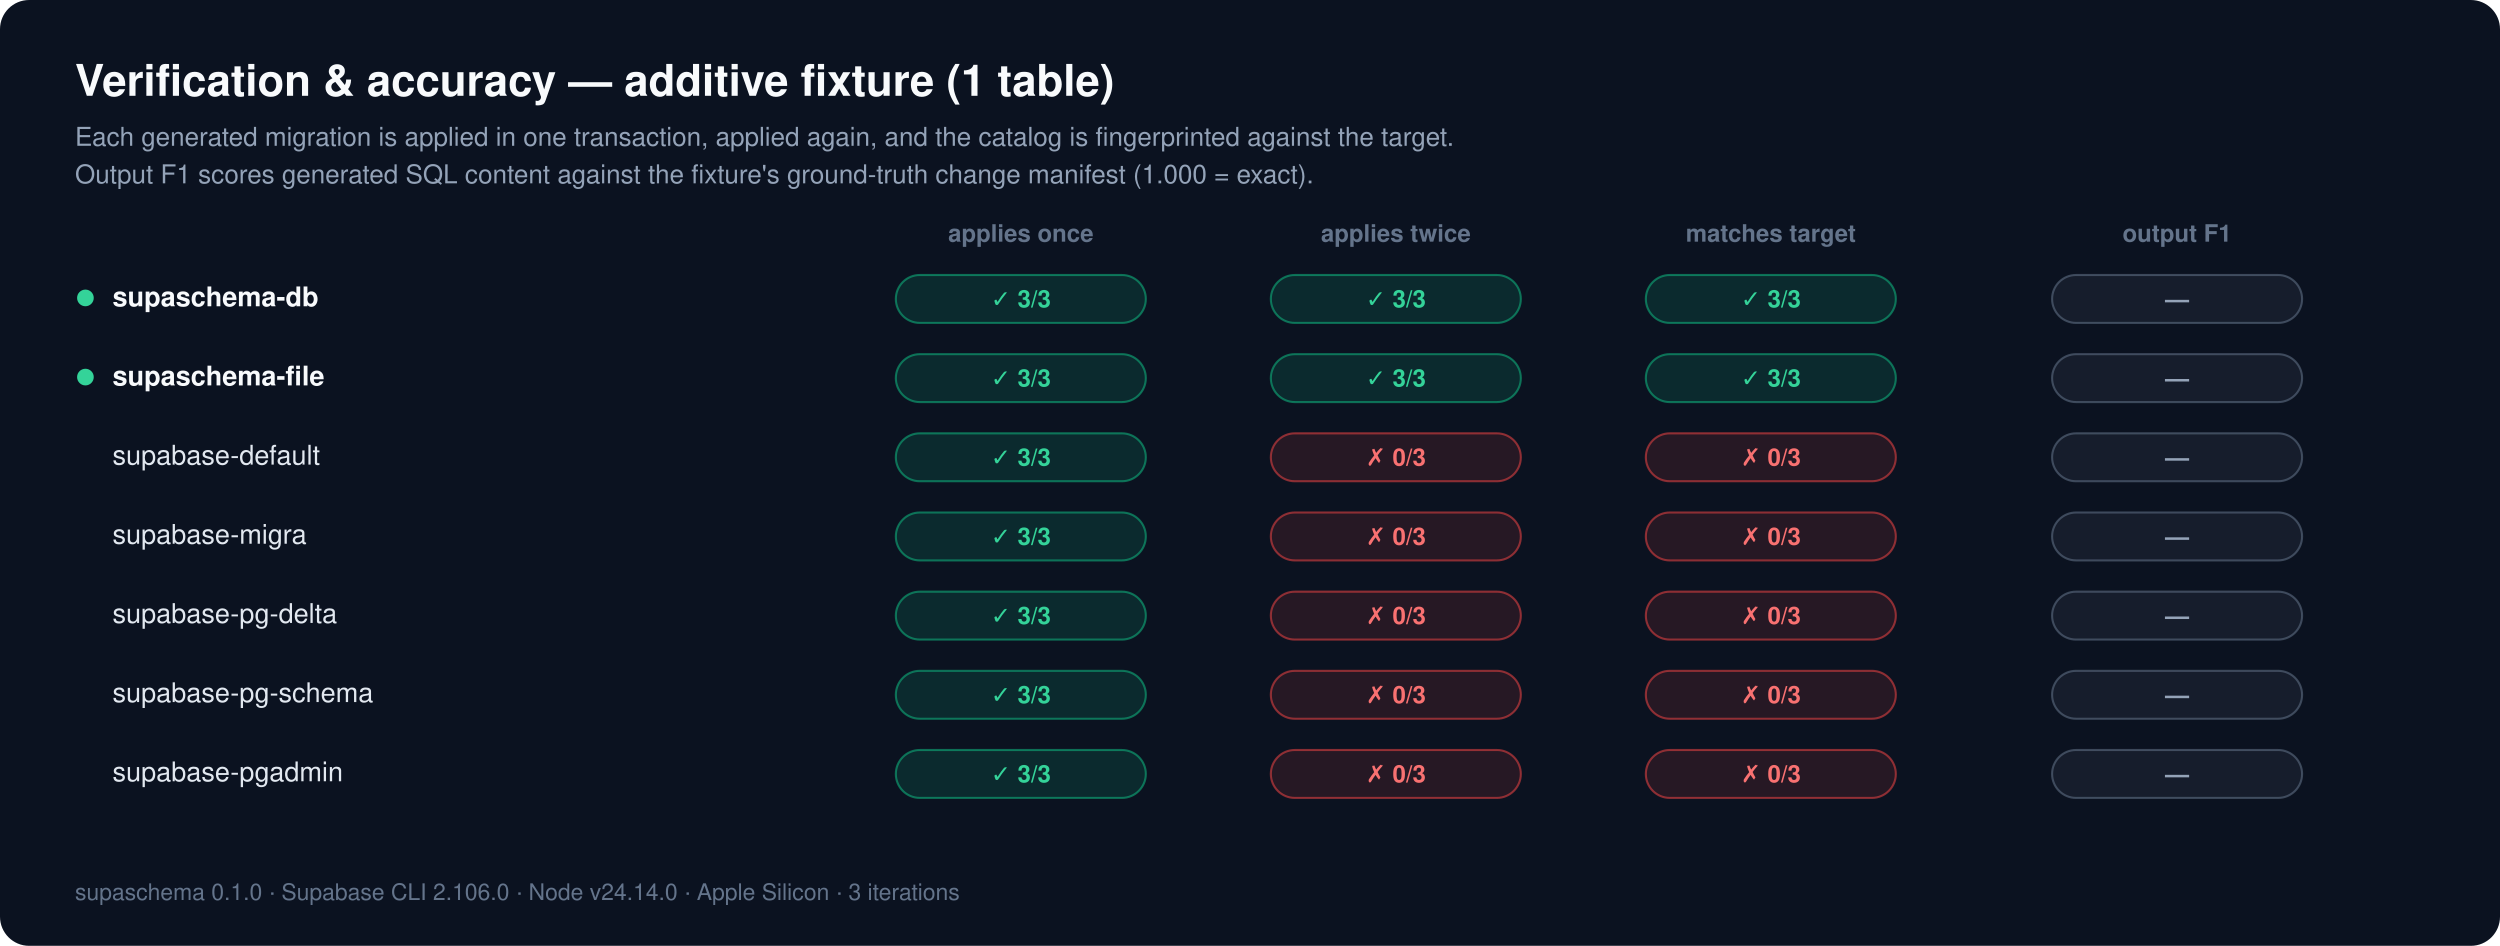
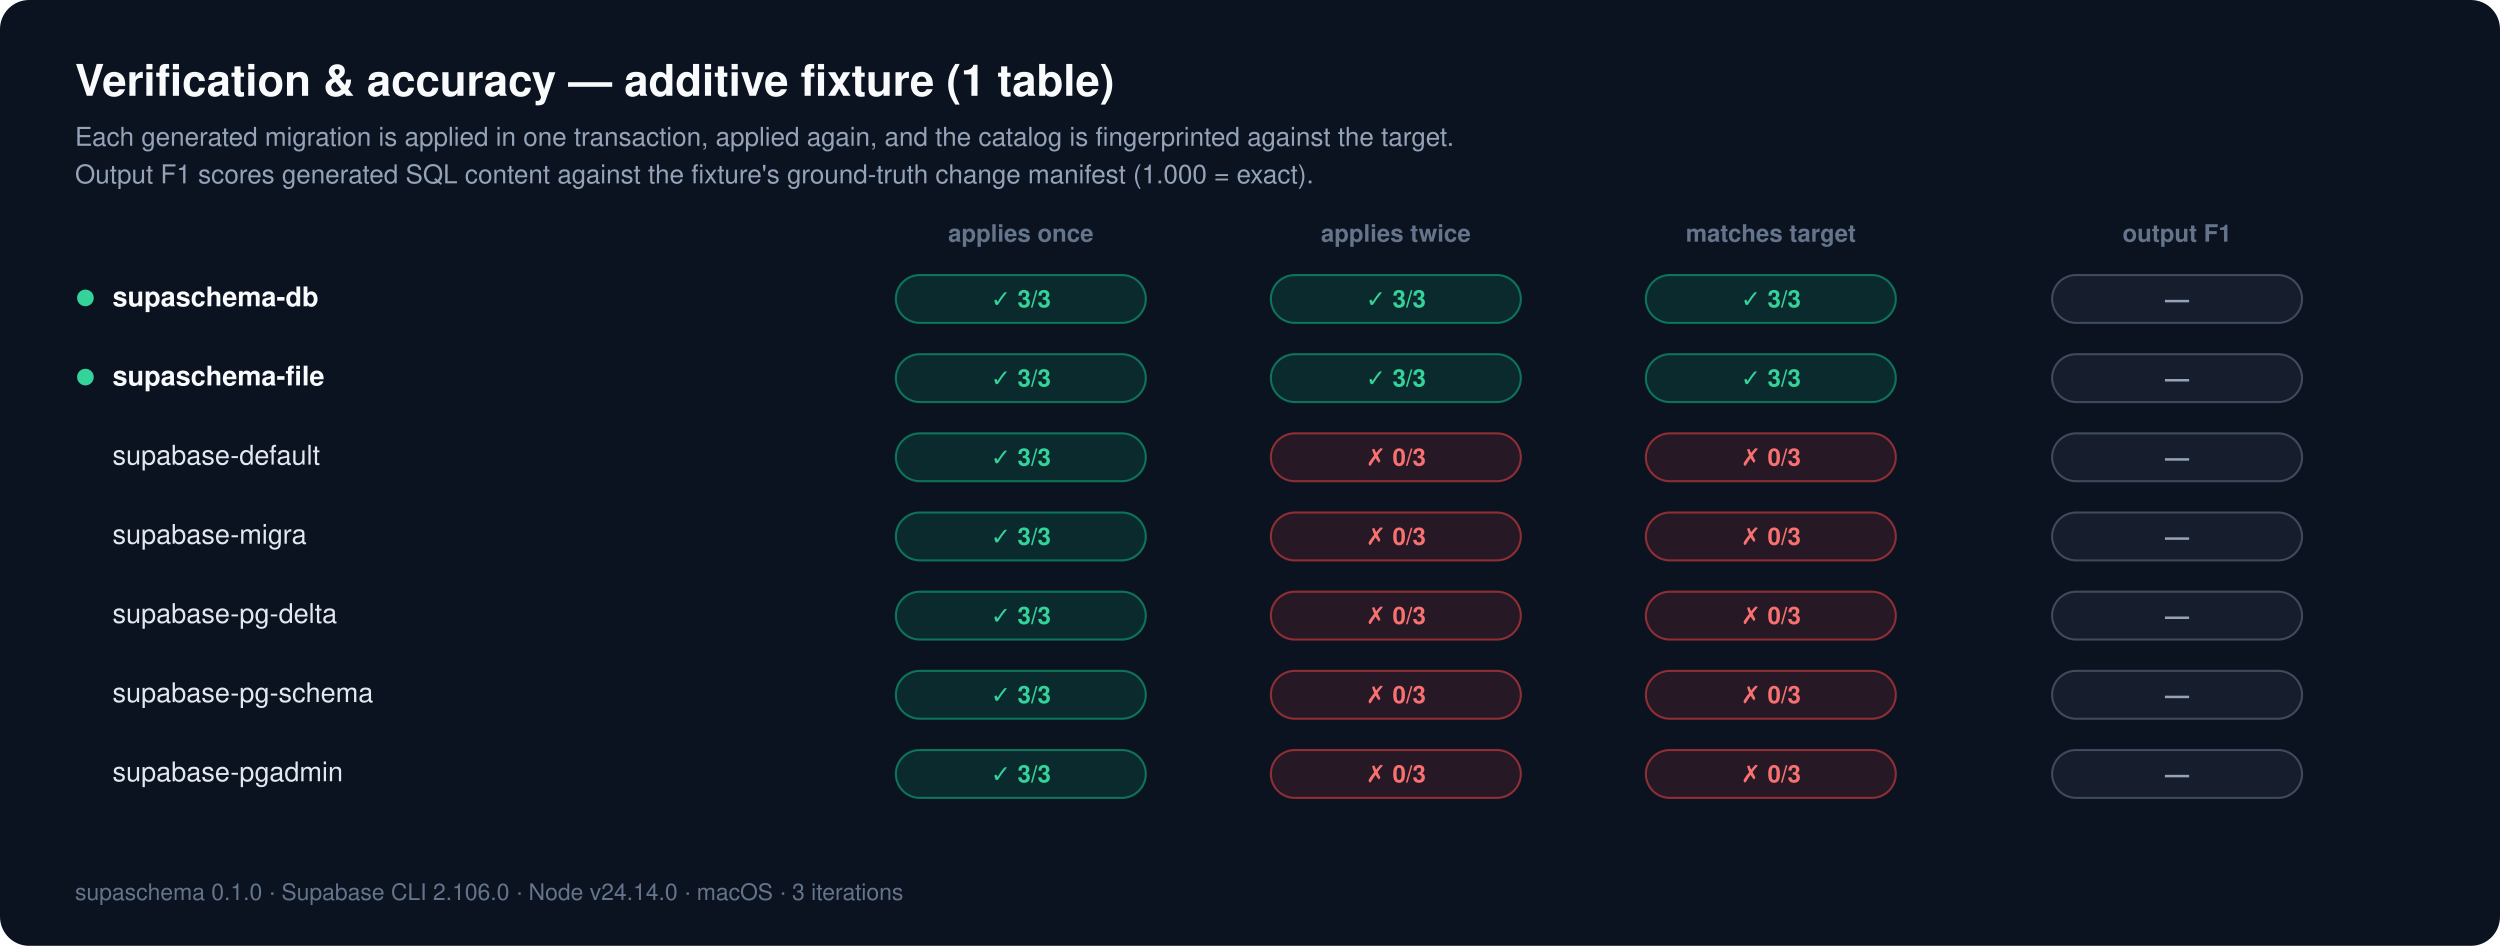
<svg xmlns="http://www.w3.org/2000/svg" width="1200" height="454" viewBox="0 0 1200 454" role="img">
  <defs>
    <linearGradient id="supaGradient" x1="0" y1="0" x2="1" y2="0">
      <stop offset="0%" stop-color="#059669" />
      <stop offset="100%" stop-color="#34d399" />
    </linearGradient>
    <linearGradient id="slateGradient" x1="0" y1="0" x2="1" y2="0">
      <stop offset="0%" stop-color="#3b4757" />
      <stop offset="100%" stop-color="#526079" />
    </linearGradient>
  </defs>
  <rect width="100%" height="100%" rx="14" fill="#0b1220" />
  <text x="36.0" y="46.0" fill="#f8fafc" font-family="ui-sans-serif, system-ui, 'Segoe UI', Helvetica, Arial, sans-serif" font-size="21" font-weight="700">Verification &amp; accuracy — additive fixture (1 table)</text>
  <text x="36.0" y="70.0" fill="#94a3b8" font-family="ui-sans-serif, system-ui, 'Segoe UI', Helvetica, Arial, sans-serif" font-size="12.5" font-weight="400">Each generated migration is applied in one transaction, applied again, and the catalog is fingerprinted against the target.</text>
  <text x="36.0" y="88.0" fill="#94a3b8" font-family="ui-sans-serif, system-ui, 'Segoe UI', Helvetica, Arial, sans-serif" font-size="12.5" font-weight="400">Output F1 scores generated SQL content against the fixture's ground-truth change manifest (1.000 = exact).</text>
  <text x="490.0" y="116.0" fill="#64748b" font-family="ui-sans-serif, system-ui, 'Segoe UI', Helvetica, Arial, sans-serif" font-size="11.5" font-weight="600" text-anchor="middle">applies once</text>
  <text x="670.0" y="116.0" fill="#64748b" font-family="ui-sans-serif, system-ui, 'Segoe UI', Helvetica, Arial, sans-serif" font-size="11.5" font-weight="600" text-anchor="middle">applies twice</text>
  <text x="850.0" y="116.0" fill="#64748b" font-family="ui-sans-serif, system-ui, 'Segoe UI', Helvetica, Arial, sans-serif" font-size="11.5" font-weight="600" text-anchor="middle">matches target</text>
  <text x="1045.0" y="116.0" fill="#64748b" font-family="ui-sans-serif, system-ui, 'Segoe UI', Helvetica, Arial, sans-serif" font-size="11.5" font-weight="600" text-anchor="middle">output F1</text>
  <circle cx="41" cy="143" r="4" fill="#34d399" />
  <text x="54.0" y="147.0" fill="#f8fafc" font-family="ui-sans-serif, system-ui, 'Segoe UI', Helvetica, Arial, sans-serif" font-size="13" font-weight="650">supaschema-db</text>
  <rect x="430" y="132" width="120" height="23" rx="11.5" fill="rgba(16,185,129,0.14)" stroke="#10b981" stroke-opacity="0.55" />
  <text x="490.0" y="147.5" fill="#34d399" font-family="ui-sans-serif, system-ui, 'Segoe UI', Helvetica, Arial, sans-serif" font-size="11.5" font-weight="600" text-anchor="middle">✓ 3/3</text>
  <rect x="610" y="132" width="120" height="23" rx="11.5" fill="rgba(16,185,129,0.14)" stroke="#10b981" stroke-opacity="0.55" />
  <text x="670.0" y="147.5" fill="#34d399" font-family="ui-sans-serif, system-ui, 'Segoe UI', Helvetica, Arial, sans-serif" font-size="11.5" font-weight="600" text-anchor="middle">✓ 3/3</text>
  <rect x="790" y="132" width="120" height="23" rx="11.5" fill="rgba(16,185,129,0.14)" stroke="#10b981" stroke-opacity="0.55" />
  <text x="850.0" y="147.5" fill="#34d399" font-family="ui-sans-serif, system-ui, 'Segoe UI', Helvetica, Arial, sans-serif" font-size="11.5" font-weight="600" text-anchor="middle">✓ 3/3</text>
  <rect x="985" y="132" width="120" height="23" rx="11.5" fill="rgba(100,116,139,0.12)" stroke="#64748b" stroke-opacity="0.55" />
  <text x="1045.0" y="147.5" fill="#94a3b8" font-family="ui-sans-serif, system-ui, 'Segoe UI', Helvetica, Arial, sans-serif" font-size="11.5" font-weight="600" text-anchor="middle">—</text>
  <circle cx="41" cy="181" r="4" fill="#34d399" />
  <text x="54.0" y="185.0" fill="#f8fafc" font-family="ui-sans-serif, system-ui, 'Segoe UI', Helvetica, Arial, sans-serif" font-size="13" font-weight="650">supaschema-file</text>
  <rect x="430" y="170" width="120" height="23" rx="11.5" fill="rgba(16,185,129,0.14)" stroke="#10b981" stroke-opacity="0.55" />
  <text x="490.0" y="185.5" fill="#34d399" font-family="ui-sans-serif, system-ui, 'Segoe UI', Helvetica, Arial, sans-serif" font-size="11.5" font-weight="600" text-anchor="middle">✓ 3/3</text>
  <rect x="610" y="170" width="120" height="23" rx="11.5" fill="rgba(16,185,129,0.14)" stroke="#10b981" stroke-opacity="0.55" />
  <text x="670.0" y="185.5" fill="#34d399" font-family="ui-sans-serif, system-ui, 'Segoe UI', Helvetica, Arial, sans-serif" font-size="11.5" font-weight="600" text-anchor="middle">✓ 3/3</text>
  <rect x="790" y="170" width="120" height="23" rx="11.5" fill="rgba(16,185,129,0.14)" stroke="#10b981" stroke-opacity="0.55" />
  <text x="850.0" y="185.5" fill="#34d399" font-family="ui-sans-serif, system-ui, 'Segoe UI', Helvetica, Arial, sans-serif" font-size="11.5" font-weight="600" text-anchor="middle">✓ 3/3</text>
  <rect x="985" y="170" width="120" height="23" rx="11.5" fill="rgba(100,116,139,0.12)" stroke="#64748b" stroke-opacity="0.55" />
  <text x="1045.0" y="185.5" fill="#94a3b8" font-family="ui-sans-serif, system-ui, 'Segoe UI', Helvetica, Arial, sans-serif" font-size="11.5" font-weight="600" text-anchor="middle">—</text>
  <text x="54.0" y="223.0" fill="#e2e8f0" font-family="ui-sans-serif, system-ui, 'Segoe UI', Helvetica, Arial, sans-serif" font-size="13" font-weight="450">supabase-default</text>
  <rect x="430" y="208" width="120" height="23" rx="11.5" fill="rgba(16,185,129,0.14)" stroke="#10b981" stroke-opacity="0.55" />
  <text x="490.0" y="223.5" fill="#34d399" font-family="ui-sans-serif, system-ui, 'Segoe UI', Helvetica, Arial, sans-serif" font-size="11.5" font-weight="600" text-anchor="middle">✓ 3/3</text>
  <rect x="610" y="208" width="120" height="23" rx="11.5" fill="rgba(239,68,68,0.12)" stroke="#ef4444" stroke-opacity="0.55" />
  <text x="670.0" y="223.5" fill="#f87171" font-family="ui-sans-serif, system-ui, 'Segoe UI', Helvetica, Arial, sans-serif" font-size="11.5" font-weight="600" text-anchor="middle">✗ 0/3</text>
  <rect x="790" y="208" width="120" height="23" rx="11.5" fill="rgba(239,68,68,0.12)" stroke="#ef4444" stroke-opacity="0.55" />
  <text x="850.0" y="223.5" fill="#f87171" font-family="ui-sans-serif, system-ui, 'Segoe UI', Helvetica, Arial, sans-serif" font-size="11.5" font-weight="600" text-anchor="middle">✗ 0/3</text>
  <rect x="985" y="208" width="120" height="23" rx="11.5" fill="rgba(100,116,139,0.12)" stroke="#64748b" stroke-opacity="0.55" />
  <text x="1045.0" y="223.5" fill="#94a3b8" font-family="ui-sans-serif, system-ui, 'Segoe UI', Helvetica, Arial, sans-serif" font-size="11.5" font-weight="600" text-anchor="middle">—</text>
  <text x="54.0" y="261.0" fill="#e2e8f0" font-family="ui-sans-serif, system-ui, 'Segoe UI', Helvetica, Arial, sans-serif" font-size="13" font-weight="450">supabase-migra</text>
  <rect x="430" y="246" width="120" height="23" rx="11.5" fill="rgba(16,185,129,0.14)" stroke="#10b981" stroke-opacity="0.55" />
  <text x="490.0" y="261.5" fill="#34d399" font-family="ui-sans-serif, system-ui, 'Segoe UI', Helvetica, Arial, sans-serif" font-size="11.5" font-weight="600" text-anchor="middle">✓ 3/3</text>
  <rect x="610" y="246" width="120" height="23" rx="11.5" fill="rgba(239,68,68,0.12)" stroke="#ef4444" stroke-opacity="0.55" />
  <text x="670.0" y="261.5" fill="#f87171" font-family="ui-sans-serif, system-ui, 'Segoe UI', Helvetica, Arial, sans-serif" font-size="11.5" font-weight="600" text-anchor="middle">✗ 0/3</text>
  <rect x="790" y="246" width="120" height="23" rx="11.5" fill="rgba(239,68,68,0.12)" stroke="#ef4444" stroke-opacity="0.55" />
  <text x="850.0" y="261.5" fill="#f87171" font-family="ui-sans-serif, system-ui, 'Segoe UI', Helvetica, Arial, sans-serif" font-size="11.5" font-weight="600" text-anchor="middle">✗ 0/3</text>
  <rect x="985" y="246" width="120" height="23" rx="11.5" fill="rgba(100,116,139,0.12)" stroke="#64748b" stroke-opacity="0.55" />
  <text x="1045.0" y="261.5" fill="#94a3b8" font-family="ui-sans-serif, system-ui, 'Segoe UI', Helvetica, Arial, sans-serif" font-size="11.5" font-weight="600" text-anchor="middle">—</text>
  <text x="54.0" y="299.0" fill="#e2e8f0" font-family="ui-sans-serif, system-ui, 'Segoe UI', Helvetica, Arial, sans-serif" font-size="13" font-weight="450">supabase-pg-delta</text>
  <rect x="430" y="284" width="120" height="23" rx="11.5" fill="rgba(16,185,129,0.14)" stroke="#10b981" stroke-opacity="0.55" />
  <text x="490.0" y="299.5" fill="#34d399" font-family="ui-sans-serif, system-ui, 'Segoe UI', Helvetica, Arial, sans-serif" font-size="11.5" font-weight="600" text-anchor="middle">✓ 3/3</text>
  <rect x="610" y="284" width="120" height="23" rx="11.5" fill="rgba(239,68,68,0.12)" stroke="#ef4444" stroke-opacity="0.55" />
  <text x="670.0" y="299.5" fill="#f87171" font-family="ui-sans-serif, system-ui, 'Segoe UI', Helvetica, Arial, sans-serif" font-size="11.5" font-weight="600" text-anchor="middle">✗ 0/3</text>
  <rect x="790" y="284" width="120" height="23" rx="11.5" fill="rgba(239,68,68,0.12)" stroke="#ef4444" stroke-opacity="0.55" />
  <text x="850.0" y="299.5" fill="#f87171" font-family="ui-sans-serif, system-ui, 'Segoe UI', Helvetica, Arial, sans-serif" font-size="11.5" font-weight="600" text-anchor="middle">✗ 0/3</text>
  <rect x="985" y="284" width="120" height="23" rx="11.5" fill="rgba(100,116,139,0.12)" stroke="#64748b" stroke-opacity="0.55" />
  <text x="1045.0" y="299.5" fill="#94a3b8" font-family="ui-sans-serif, system-ui, 'Segoe UI', Helvetica, Arial, sans-serif" font-size="11.5" font-weight="600" text-anchor="middle">—</text>
  <text x="54.0" y="337.0" fill="#e2e8f0" font-family="ui-sans-serif, system-ui, 'Segoe UI', Helvetica, Arial, sans-serif" font-size="13" font-weight="450">supabase-pg-schema</text>
  <rect x="430" y="322" width="120" height="23" rx="11.5" fill="rgba(16,185,129,0.14)" stroke="#10b981" stroke-opacity="0.55" />
  <text x="490.0" y="337.5" fill="#34d399" font-family="ui-sans-serif, system-ui, 'Segoe UI', Helvetica, Arial, sans-serif" font-size="11.5" font-weight="600" text-anchor="middle">✓ 3/3</text>
  <rect x="610" y="322" width="120" height="23" rx="11.5" fill="rgba(239,68,68,0.12)" stroke="#ef4444" stroke-opacity="0.55" />
  <text x="670.0" y="337.5" fill="#f87171" font-family="ui-sans-serif, system-ui, 'Segoe UI', Helvetica, Arial, sans-serif" font-size="11.5" font-weight="600" text-anchor="middle">✗ 0/3</text>
  <rect x="790" y="322" width="120" height="23" rx="11.5" fill="rgba(239,68,68,0.12)" stroke="#ef4444" stroke-opacity="0.55" />
  <text x="850.0" y="337.5" fill="#f87171" font-family="ui-sans-serif, system-ui, 'Segoe UI', Helvetica, Arial, sans-serif" font-size="11.5" font-weight="600" text-anchor="middle">✗ 0/3</text>
  <rect x="985" y="322" width="120" height="23" rx="11.5" fill="rgba(100,116,139,0.12)" stroke="#64748b" stroke-opacity="0.55" />
  <text x="1045.0" y="337.5" fill="#94a3b8" font-family="ui-sans-serif, system-ui, 'Segoe UI', Helvetica, Arial, sans-serif" font-size="11.5" font-weight="600" text-anchor="middle">—</text>
  <text x="54.0" y="375.0" fill="#e2e8f0" font-family="ui-sans-serif, system-ui, 'Segoe UI', Helvetica, Arial, sans-serif" font-size="13" font-weight="450">supabase-pgadmin</text>
  <rect x="430" y="360" width="120" height="23" rx="11.5" fill="rgba(16,185,129,0.14)" stroke="#10b981" stroke-opacity="0.55" />
  <text x="490.0" y="375.5" fill="#34d399" font-family="ui-sans-serif, system-ui, 'Segoe UI', Helvetica, Arial, sans-serif" font-size="11.5" font-weight="600" text-anchor="middle">✓ 3/3</text>
  <rect x="610" y="360" width="120" height="23" rx="11.5" fill="rgba(239,68,68,0.12)" stroke="#ef4444" stroke-opacity="0.55" />
  <text x="670.0" y="375.5" fill="#f87171" font-family="ui-sans-serif, system-ui, 'Segoe UI', Helvetica, Arial, sans-serif" font-size="11.5" font-weight="600" text-anchor="middle">✗ 0/3</text>
  <rect x="790" y="360" width="120" height="23" rx="11.5" fill="rgba(239,68,68,0.12)" stroke="#ef4444" stroke-opacity="0.55" />
  <text x="850.0" y="375.5" fill="#f87171" font-family="ui-sans-serif, system-ui, 'Segoe UI', Helvetica, Arial, sans-serif" font-size="11.5" font-weight="600" text-anchor="middle">✗ 0/3</text>
  <rect x="985" y="360" width="120" height="23" rx="11.5" fill="rgba(100,116,139,0.12)" stroke="#64748b" stroke-opacity="0.55" />
  <text x="1045.0" y="375.5" fill="#94a3b8" font-family="ui-sans-serif, system-ui, 'Segoe UI', Helvetica, Arial, sans-serif" font-size="11.5" font-weight="600" text-anchor="middle">—</text>
-   <text x="36.0" y="432.0" fill="#64748b" font-family="ui-sans-serif, system-ui, 'Segoe UI', Helvetica, Arial, sans-serif" font-size="11" font-weight="400">supaschema 0.1.0  ·  Supabase CLI 2.106.0  ·  Node v24.14.0  ·  Apple Silicon  ·  3 iterations</text>
+   <text x="36.0" y="432.0" fill="#64748b" font-family="ui-sans-serif, system-ui, 'Segoe UI', Helvetica, Arial, sans-serif" font-size="11" font-weight="400">supaschema 0.1.0  ·  Supabase CLI 2.106.0  ·  Node v24.14.0  ·  macOS  ·  3 iterations</text>
</svg>
